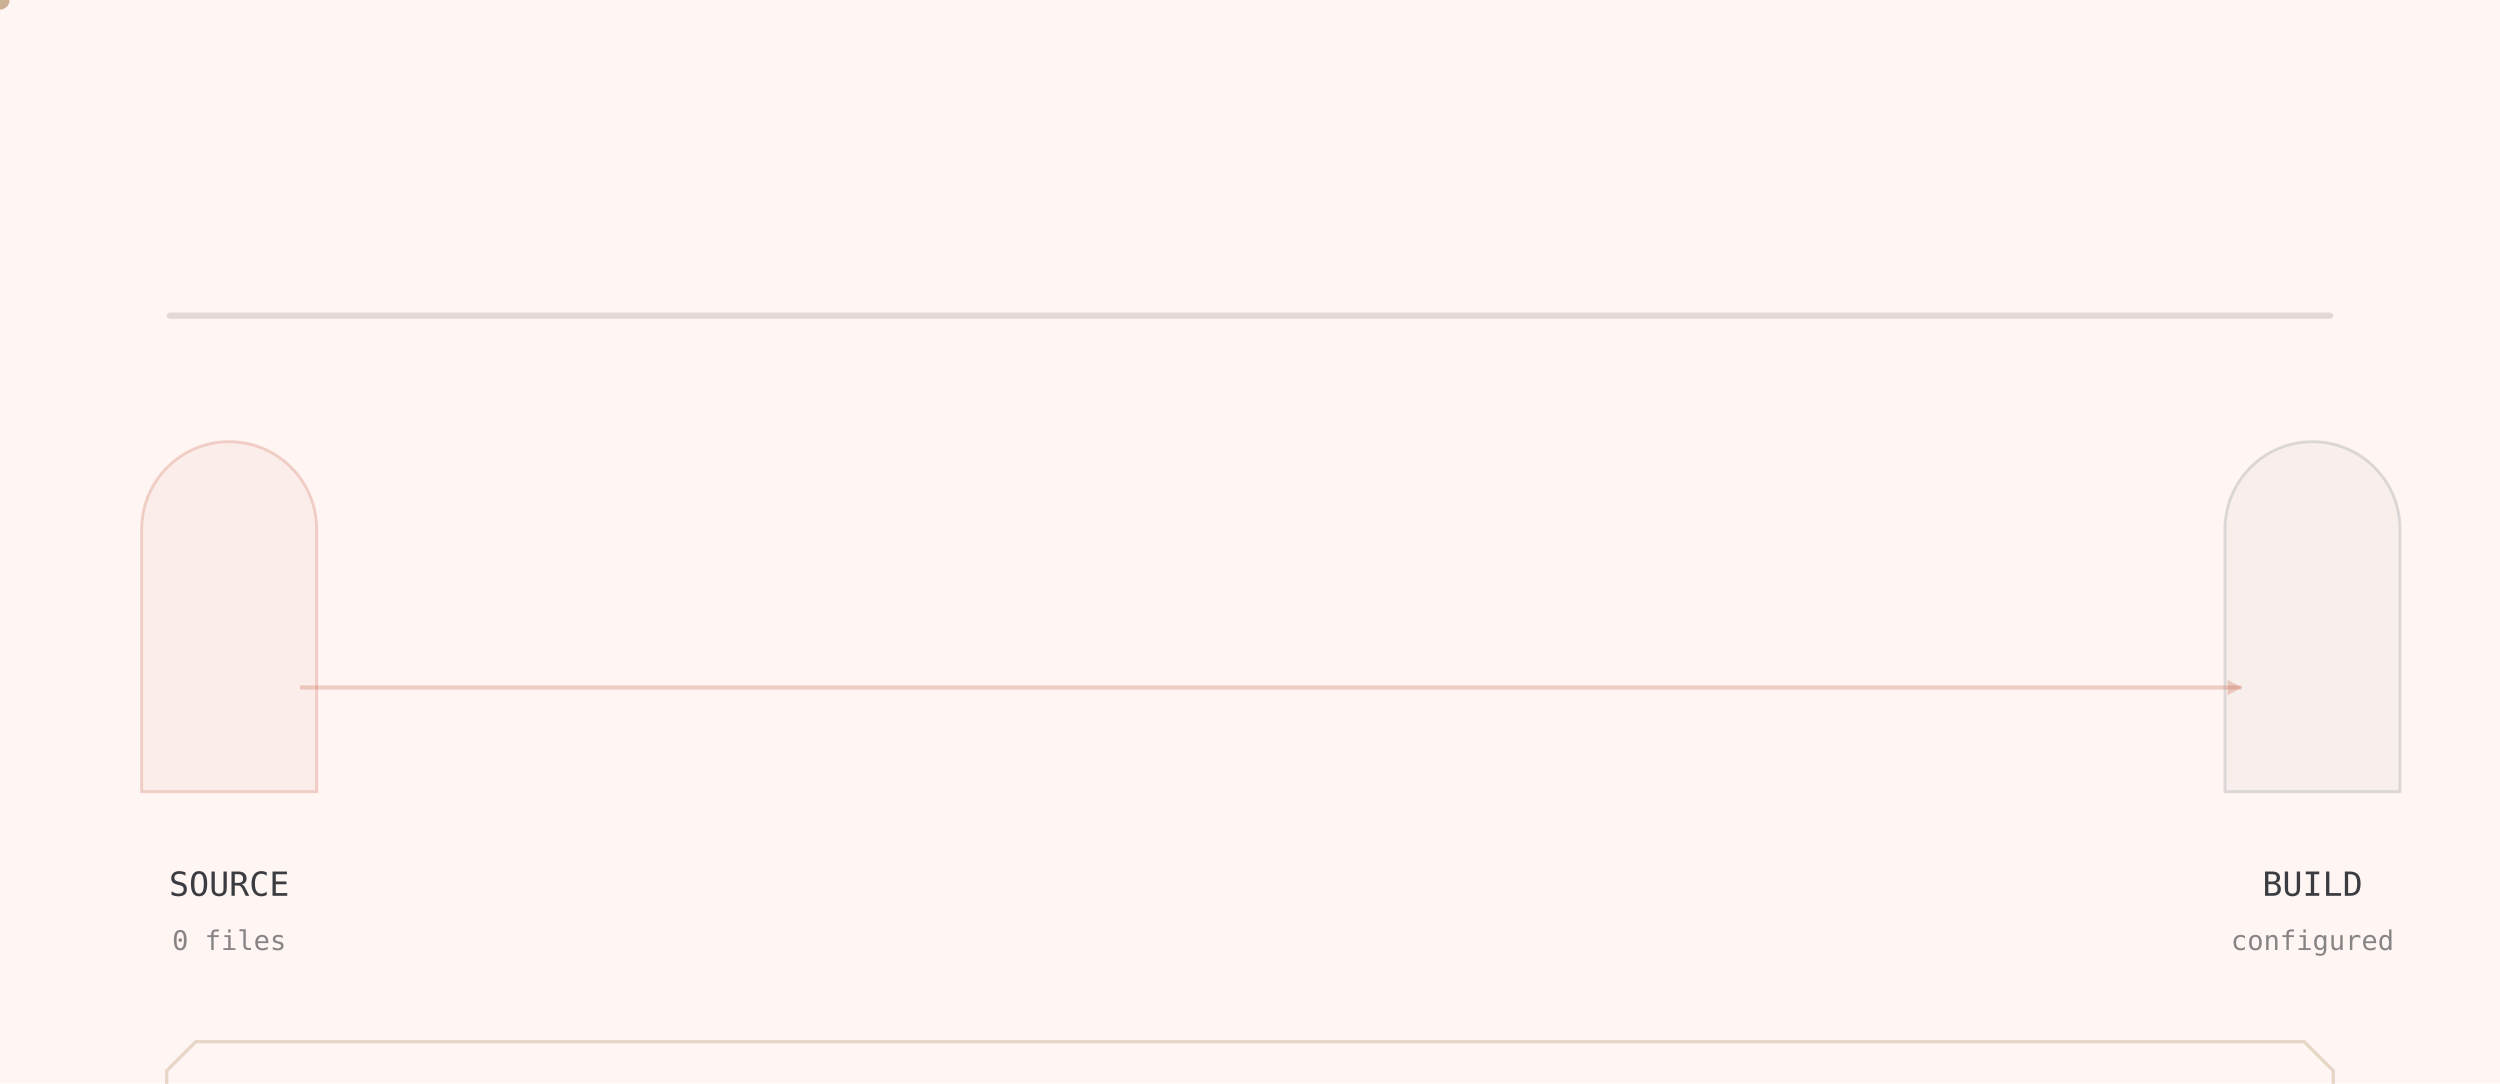
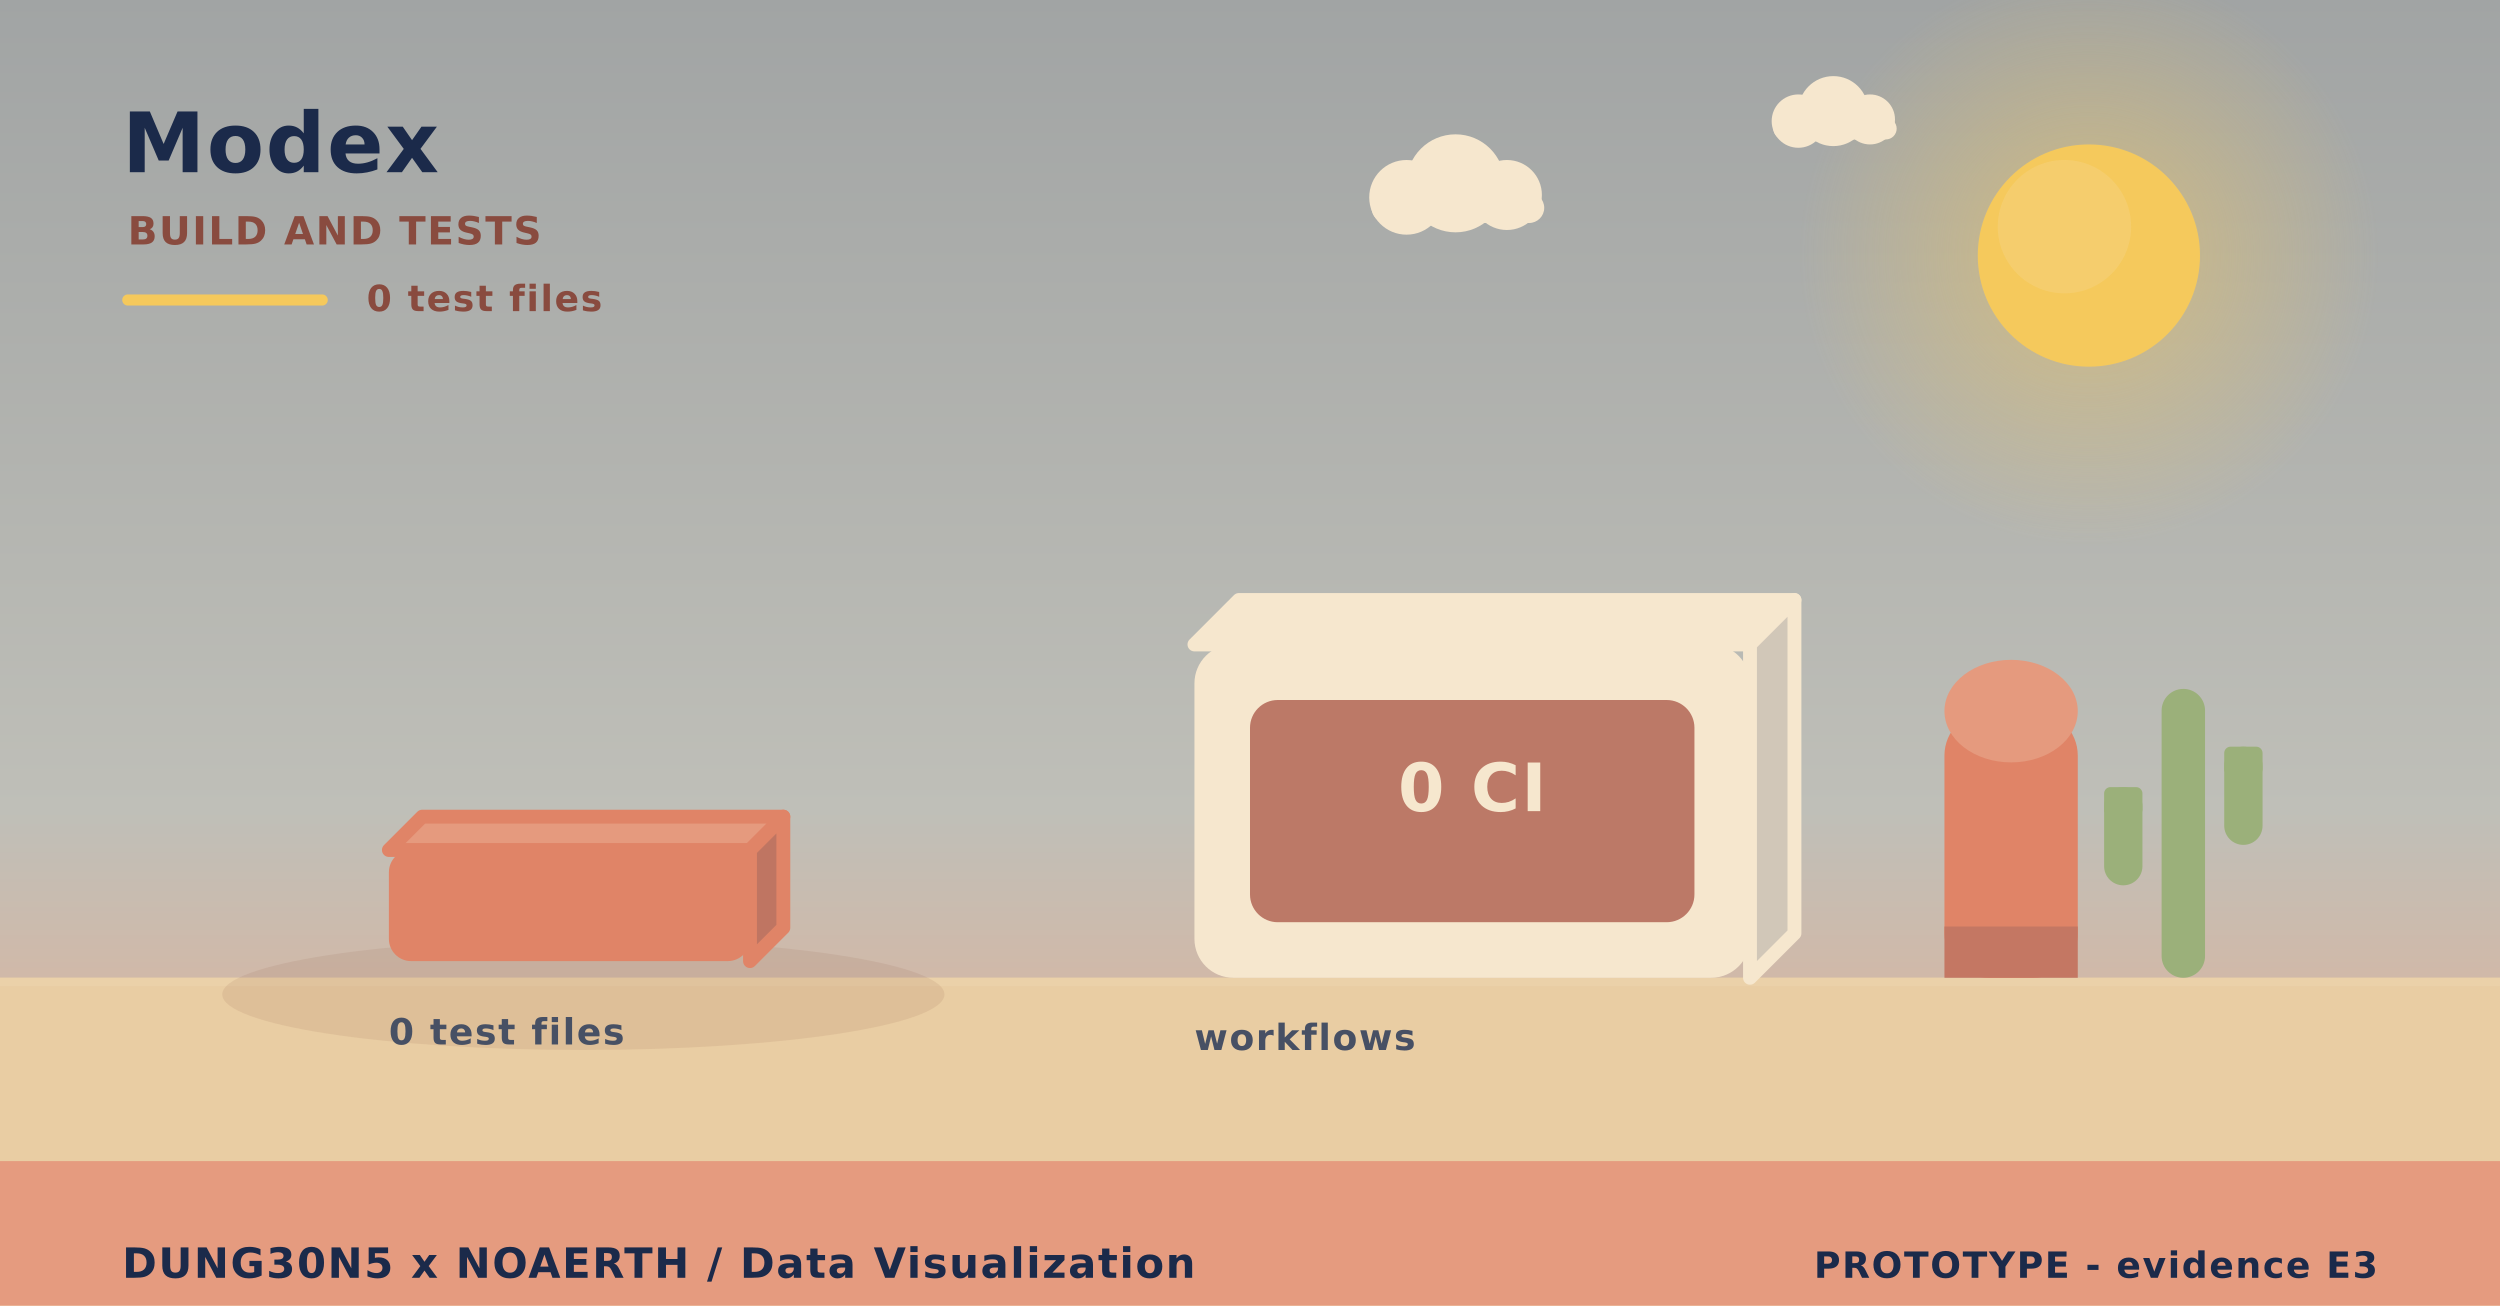
- <svg xmlns="http://www.w3.org/2000/svg" viewBox="0 0 1200 520" width="1200" height="520" role="img" aria-label="Modex build evidence">
-   <rect width="1200" height="520" fill="#fff5f2" />
-   <defs>
-     <linearGradient id="gb" x1="0" y1="0" x2="1" y2="1">
-       <stop offset="0%" stop-color="#c75f48" />
-       <stop offset="100%" stop-color="#78818a" />
-     </linearGradient>
-   </defs>
-   <rect x="80.00" y="150.00" width="1040.00" height="3.00" rx="2.00" fill="rgba(37,40,46,0.140)" opacity="1.00" />
-   <path d="M68.00,380.00 L68.00,254.00 A42.00,42.00 0 0 1 152.00,254.00 L152.00,380.00 Z" fill="rgba(199,95,72,0.100)" opacity="0.55" stroke="rgba(199,95,72,0.450)" stroke-width="1.4" />
-   <polygon points="-192.26,189.00 -136.83,221.00 -136.83,157.00 -192.26,125.00" fill="#736150" opacity="0.95" />
-   <polygon points="-247.68,221.00 -192.26,253.00 -192.26,189.00 -247.68,157.00" fill="#5e656c" opacity="0.95" />
-   <polygon points="-192.26,125.00 -136.83,157.00 -192.26,189.00 -247.68,157.00" fill="#c75f48" opacity="0.95" />
-   <text x="110" y="430" font-family="ui-monospace,Menlo,monospace" font-size="16" fill="rgba(37,40,46,0.900)" text-anchor="middle">SOURCE</text>
-   <text x="110" y="456" font-family="ui-monospace,Menlo,monospace" font-size="13" fill="rgba(37,40,46,0.550)" text-anchor="middle">0 files</text>
-   <path d="M1068.00,380.00 L1068.00,254.00 A42.00,42.00 0 0 1 1152.00,254.00 L1152.00,380.00 Z" fill="rgba(120,129,138,0.100)" opacity="0.55" stroke="rgba(120,129,138,0.450)" stroke-width="1.4" />
-   <polygon points="673.77,689.00 729.19,721.00 729.19,657.00 673.77,625.00" fill="#736150" opacity="0.95" />
-   <polygon points="618.34,721.00 673.77,753.00 673.77,689.00 618.34,657.00" fill="#5e656c" opacity="0.95" />
-   <polygon points="673.77,625.00 729.19,657.00 673.77,689.00 618.34,657.00" fill="#78818a" opacity="0.95" />
-   <text x="1110" y="430" font-family="ui-monospace,Menlo,monospace" font-size="16" fill="rgba(37,40,46,0.900)" text-anchor="middle">BUILD</text>
-   <text x="1110" y="456" font-family="ui-monospace,Menlo,monospace" font-size="13" fill="rgba(37,40,46,0.550)" text-anchor="middle">configured</text>
-   <line x1="144.00" y1="330.00" x2="1076.00" y2="330.00" stroke="rgba(199,95,72,0.500)" stroke-width="2.00" opacity="0.55" />
-   <polygon points="1076.00,330.00 1069.20,326.20 1069.20,333.80" fill="rgba(199,95,72,0.500)" opacity="0.55" />
-   <g opacity="0.9">
-     <circle cx="0.00" cy="0.00" r="4.60" fill="#c7a88a" opacity="1.00" />
-     <animateTransform attributeName="transform" type="translate" values="144.00,330.00 1076.00,330.00" dur="5.767s" begin="0.0s" repeatCount="indefinite" />
-     <animateTransform attributeName="transform" type="translate" values="1076.00,330.00 144.00,330.00" dur="5.767s" begin="2.883s" repeatCount="indefinite" />
+ <svg xmlns="http://www.w3.org/2000/svg" width="900" height="470" viewBox="0 0 900 470" role="img" aria-label="Modex - how it is verified">
+   <linearGradient id="skyb" x1="0" y1="0" x2="0" y2="1">
+     <stop offset="0" stop-color="#a1a4a4" />
+     <stop offset="0.62" stop-color="#bfbfb8" />
+     <stop offset="1" stop-color="#f3ad8a" />
+   </linearGradient>
+   <rect width="900" height="470" fill="url(#skyb)" />
+   <radialGradient id="sunb">
+     <stop offset="0.35" stop-color="#f5c95c" stop-opacity="0.34" />
+     <stop offset="1" stop-color="#f5c95c" stop-opacity="0" />
+   </radialGradient>
+   <circle cx="752" cy="92" r="104" fill="url(#sunb)" />
+   <circle cx="752" cy="92" r="40" fill="#f5c95c" />
+   <circle cx="743.2" cy="81.6" r="24" fill="#f5d27e" opacity="0.5" />
+   <g>
+     <circle cx="524" cy="66" r="17.64" fill="#f6e7ce" />
+     <circle cx="506.36" cy="71.04" r="13.44" fill="#f6e7ce" />
+     <circle cx="542.48" cy="70.2" r="12.6" fill="#f6e7ce" />
+     <rect x="493.76" y="69.36" width="62.16" height="10.92" rx="5.46" fill="#f6e7ce" />
+     <animateTransform attributeName="transform" type="translate" values="0 0;24 0;0 0" dur="36s" begin="0s" repeatCount="indefinite" />
  </g>
-   <path d="M94.00,500.00 H1106.00 L1120.00,514.00 V546.00 L1106.00,560.00 H94.00 L80.00,546.00 V514.00 Z" fill="none" stroke="rgba(199,168,138,0.500)" stroke-width="1.60" opacity="0.80" />
-   <text x="600" y="536" font-family="ui-monospace,Menlo,monospace" font-size="16" fill="rgba(199,168,138,0.950)" text-anchor="middle">no test suite present in this repository — shown as measured, not implied</text>
+   <g>
+     <circle cx="660" cy="40" r="12.6" fill="#f6e7ce" />
+     <circle cx="647.4" cy="43.6" r="9.6" fill="#f6e7ce" />
+     <circle cx="673.2" cy="43" r="9" fill="#f6e7ce" />
+     <rect x="638.4" y="42.4" width="44.4" height="7.8" rx="3.9" fill="#f6e7ce" />
+     <animateTransform attributeName="transform" type="translate" values="0 0;-18 0;0 0" dur="46s" begin="3s" repeatCount="indefinite" />
+   </g>
+   <rect x="0" y="352" width="900" height="118" fill="#e9cda3" />
+   <rect x="0" y="352" width="900" height="3" fill="#ebd1a9" />
+   <text x="44" y="62" font-family="Verdana,DejaVu Sans,sans-serif" font-size="30" font-weight="700" letter-spacing="0.6" fill="#1b2a4a" text-anchor="start">Modex</text>
+   <text x="46" y="88" font-family="Verdana,DejaVu Sans,sans-serif" font-size="14" font-weight="700" letter-spacing="0.6" fill="#894b3f" text-anchor="start">BUILD AND TESTS</text>
+   <rect x="44" y="106" width="74" height="4" rx="2" fill="#f5c95c" />
+   <text x="132" y="112" font-family="Verdana,DejaVu Sans,sans-serif" font-size="13" font-weight="700" letter-spacing="0.6" fill="#894b3f" text-anchor="start">0 test files</text>
+   <ellipse cx="210" cy="358" rx="130" ry="20" fill="rgba(138,90,68,0.11)" />
+   <g>
+     <path d="M140,306 L270,306 L282,294 L152,294 Z" fill="#e59a7e" stroke="#e08467" stroke-width="5" stroke-linejoin="round" />
+     <path d="M270,306 L282,294 L282,334 L270,346 Z" fill="#bf7562" stroke="#e08467" stroke-width="5" stroke-linejoin="round" />
+     <rect x="140" y="306" width="130" height="40" rx="8" fill="#e08467" />
+     <animateTransform attributeName="transform" type="translate" values="0 10;0 0" dur="0.8s" begin="0.5s" fill="freeze" />
+   </g>
+   <text x="140" y="376" font-family="Verdana,DejaVu Sans,sans-serif" font-size="13" font-weight="700" letter-spacing="0.6" fill="#475064" text-anchor="start">0 test files</text>
+   <path d="M430,232 L630,232 L646,216 L446,216 Z" fill="#f6e7ce" stroke="#f6e7ce" stroke-width="5" stroke-linejoin="round" />
+   <path d="M630,232 L646,216 L646,336 L630,352 Z" fill="#d1c7b8" stroke="#f6e7ce" stroke-width="5" stroke-linejoin="round" />
+   <rect x="430" y="232" width="200" height="120" rx="14" fill="#f6e7ce" />
+   <rect x="450" y="252" width="160" height="80" rx="10" fill="#b97261" opacity="0.94" />
+   <text x="530" y="292" font-family="Verdana,DejaVu Sans,sans-serif" font-size="24" font-weight="700" letter-spacing="0.6" fill="#f6e7ce" text-anchor="middle">0 CI</text>
+   <text x="430" y="378" font-family="Verdana,DejaVu Sans,sans-serif" font-size="13" font-weight="700" letter-spacing="0.6" fill="#475064" text-anchor="start">workflows</text>
+   <rect x="700" y="256" width="48" height="96" rx="16" fill="#e08467" />
+   <ellipse cx="724" cy="256" rx="24" ry="18.46" fill="#e59a7e" />
+   <rect x="700" y="333.54" width="48" height="18.46" fill="#c47763" />
+   <rect x="778.18" y="248" width="15.64" height="104" rx="7.82" fill="#9bb07a" />
+   <rect x="757.48" y="283.36" width="13.8" height="35.36" rx="6.9" fill="#9bb07a" />
+   <rect x="757.48" y="283.36" width="13.8" height="10.4" rx="2.3" fill="#9bb07a" />
+   <rect x="800.72" y="268.8" width="13.8" height="35.36" rx="6.9" fill="#9bb07a" />
+   <rect x="800.72" y="268.8" width="13.8" height="10.4" rx="2.3" fill="#9bb07a" />
+   <rect x="0" y="418" width="900" height="52" rx="0" fill="#e4987c" opacity="0.94" />
+   <text x="44" y="460" font-family="Verdana,DejaVu Sans,sans-serif" font-size="15" font-weight="700" letter-spacing="0.6" fill="#1b2a4a" text-anchor="start">DUNG30N5 x NOAERTH  /  Data Visualization</text>
+   <text x="856" y="460" font-family="Verdana,DejaVu Sans,sans-serif" font-size="13" font-weight="700" letter-spacing="0.6" fill="#1b2a4a" text-anchor="end">PROTOTYPE  -  evidence E3</text>
</svg>
